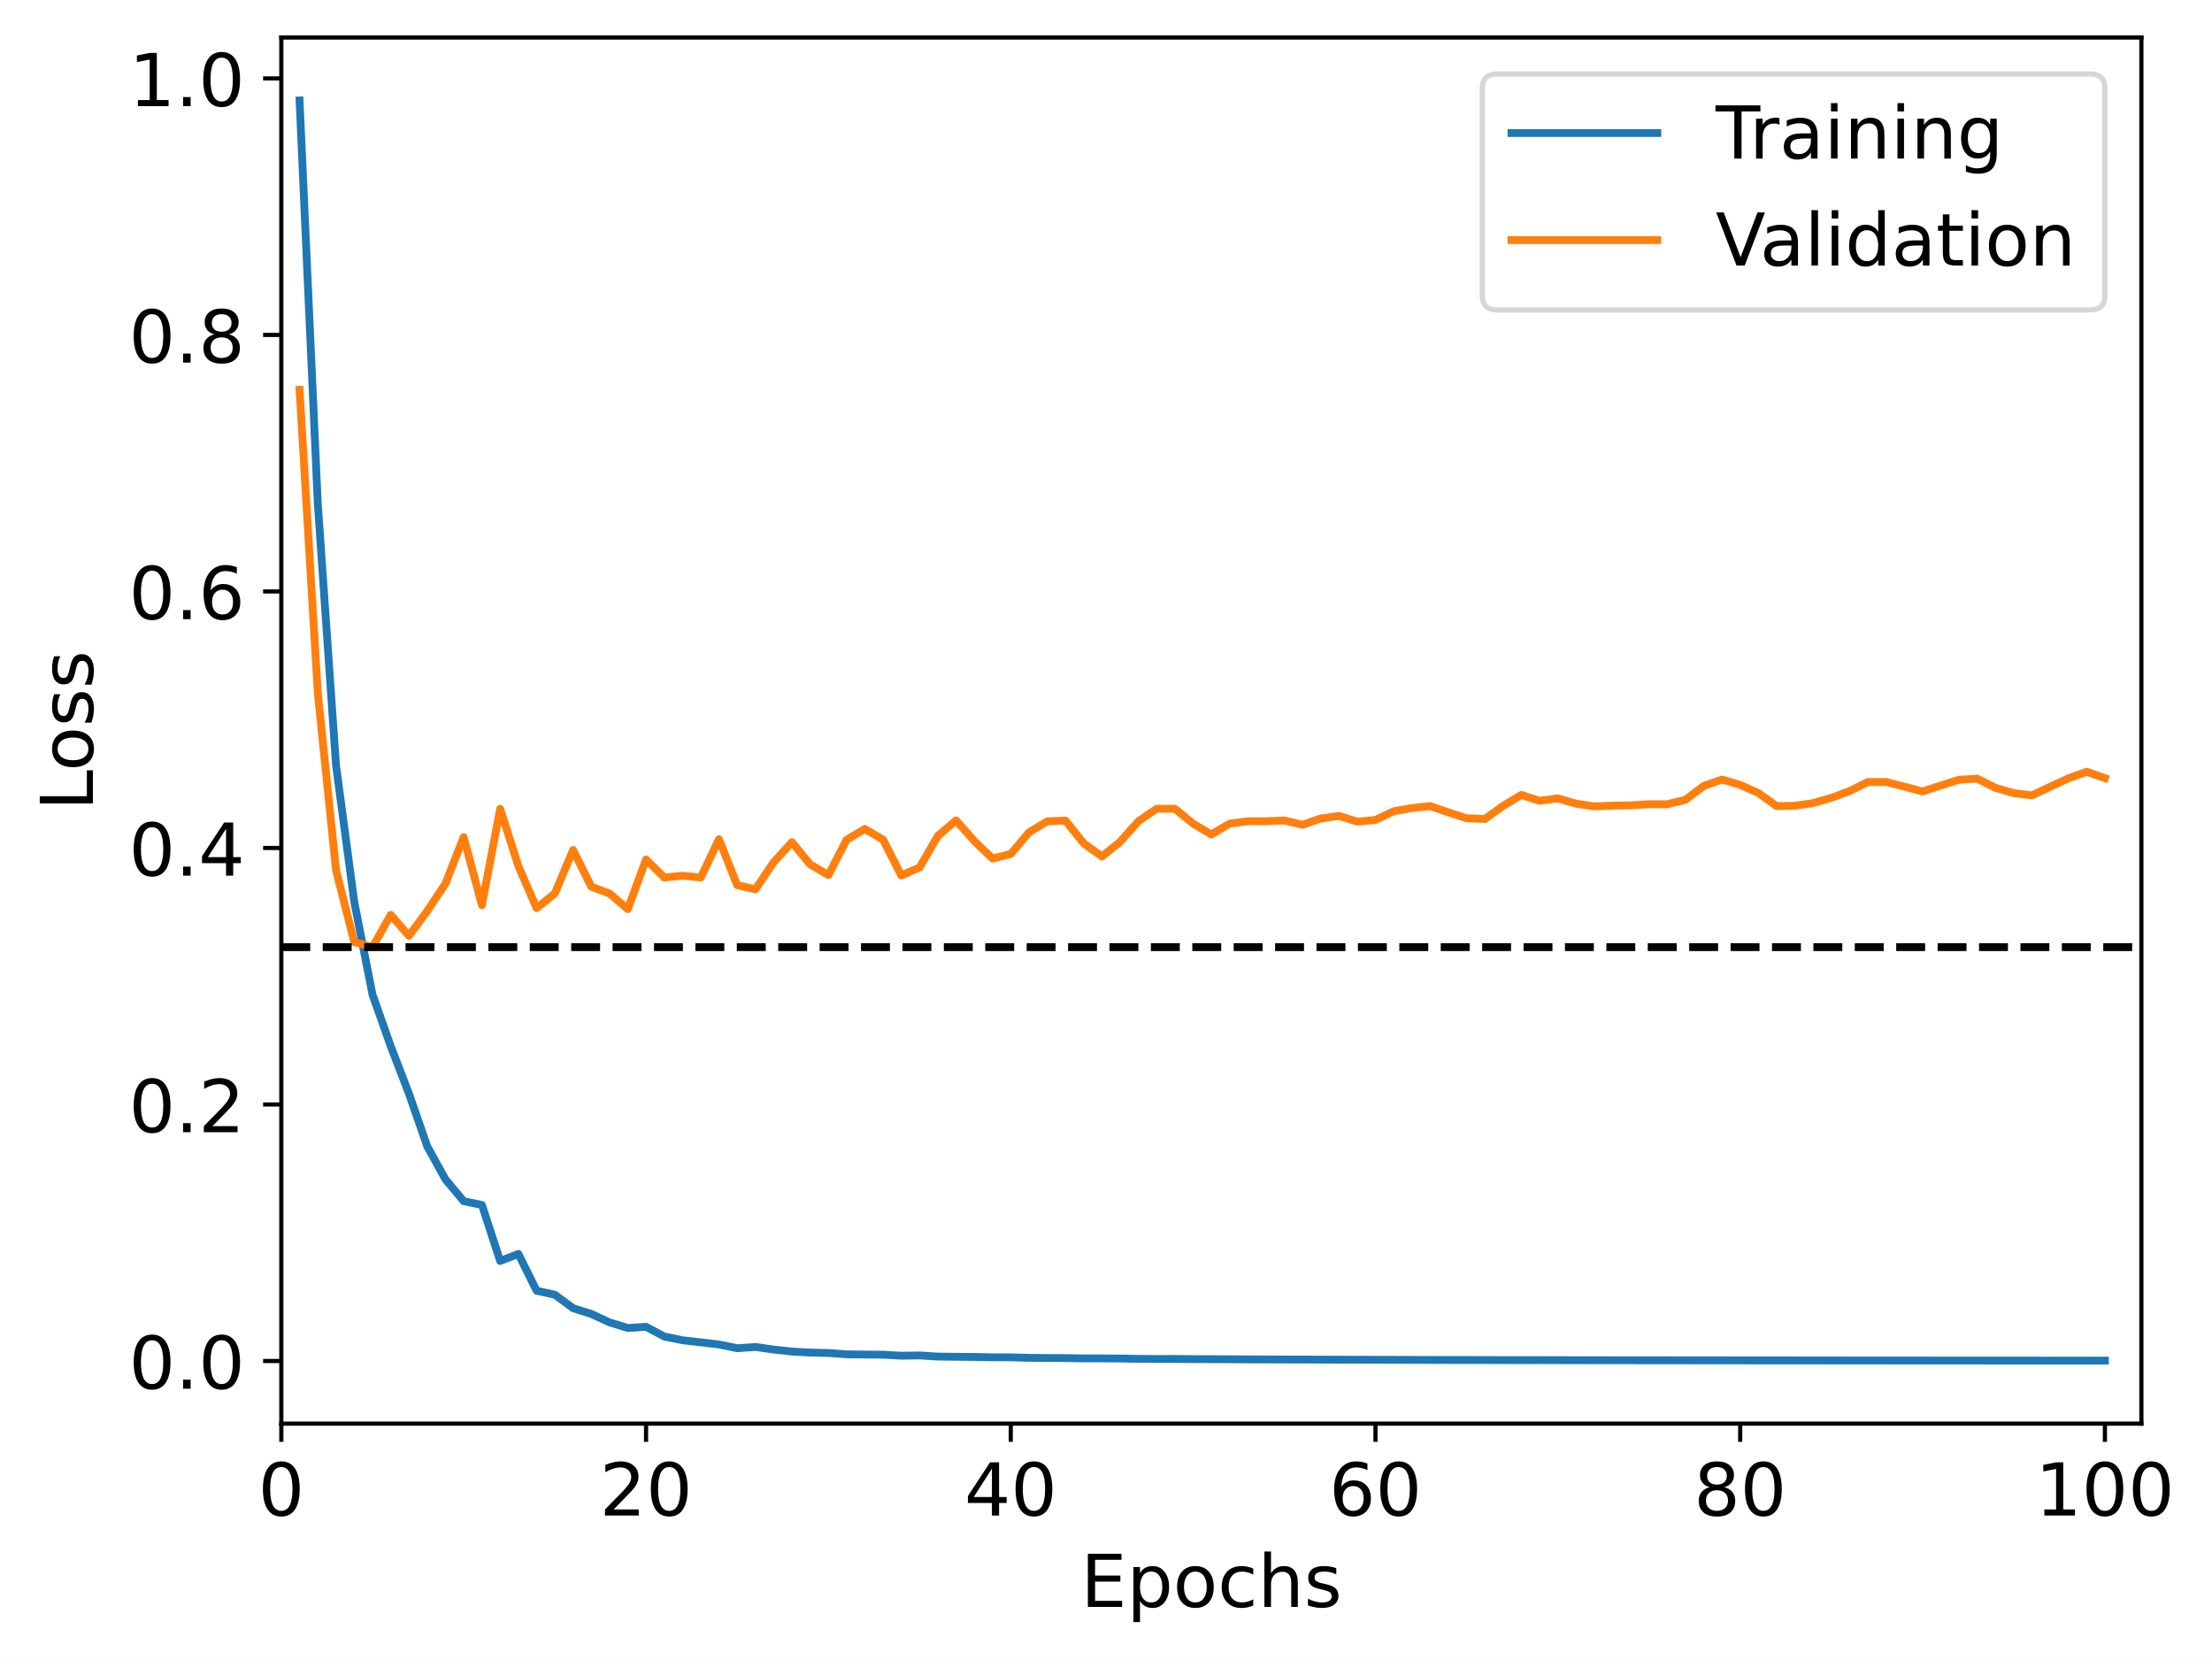
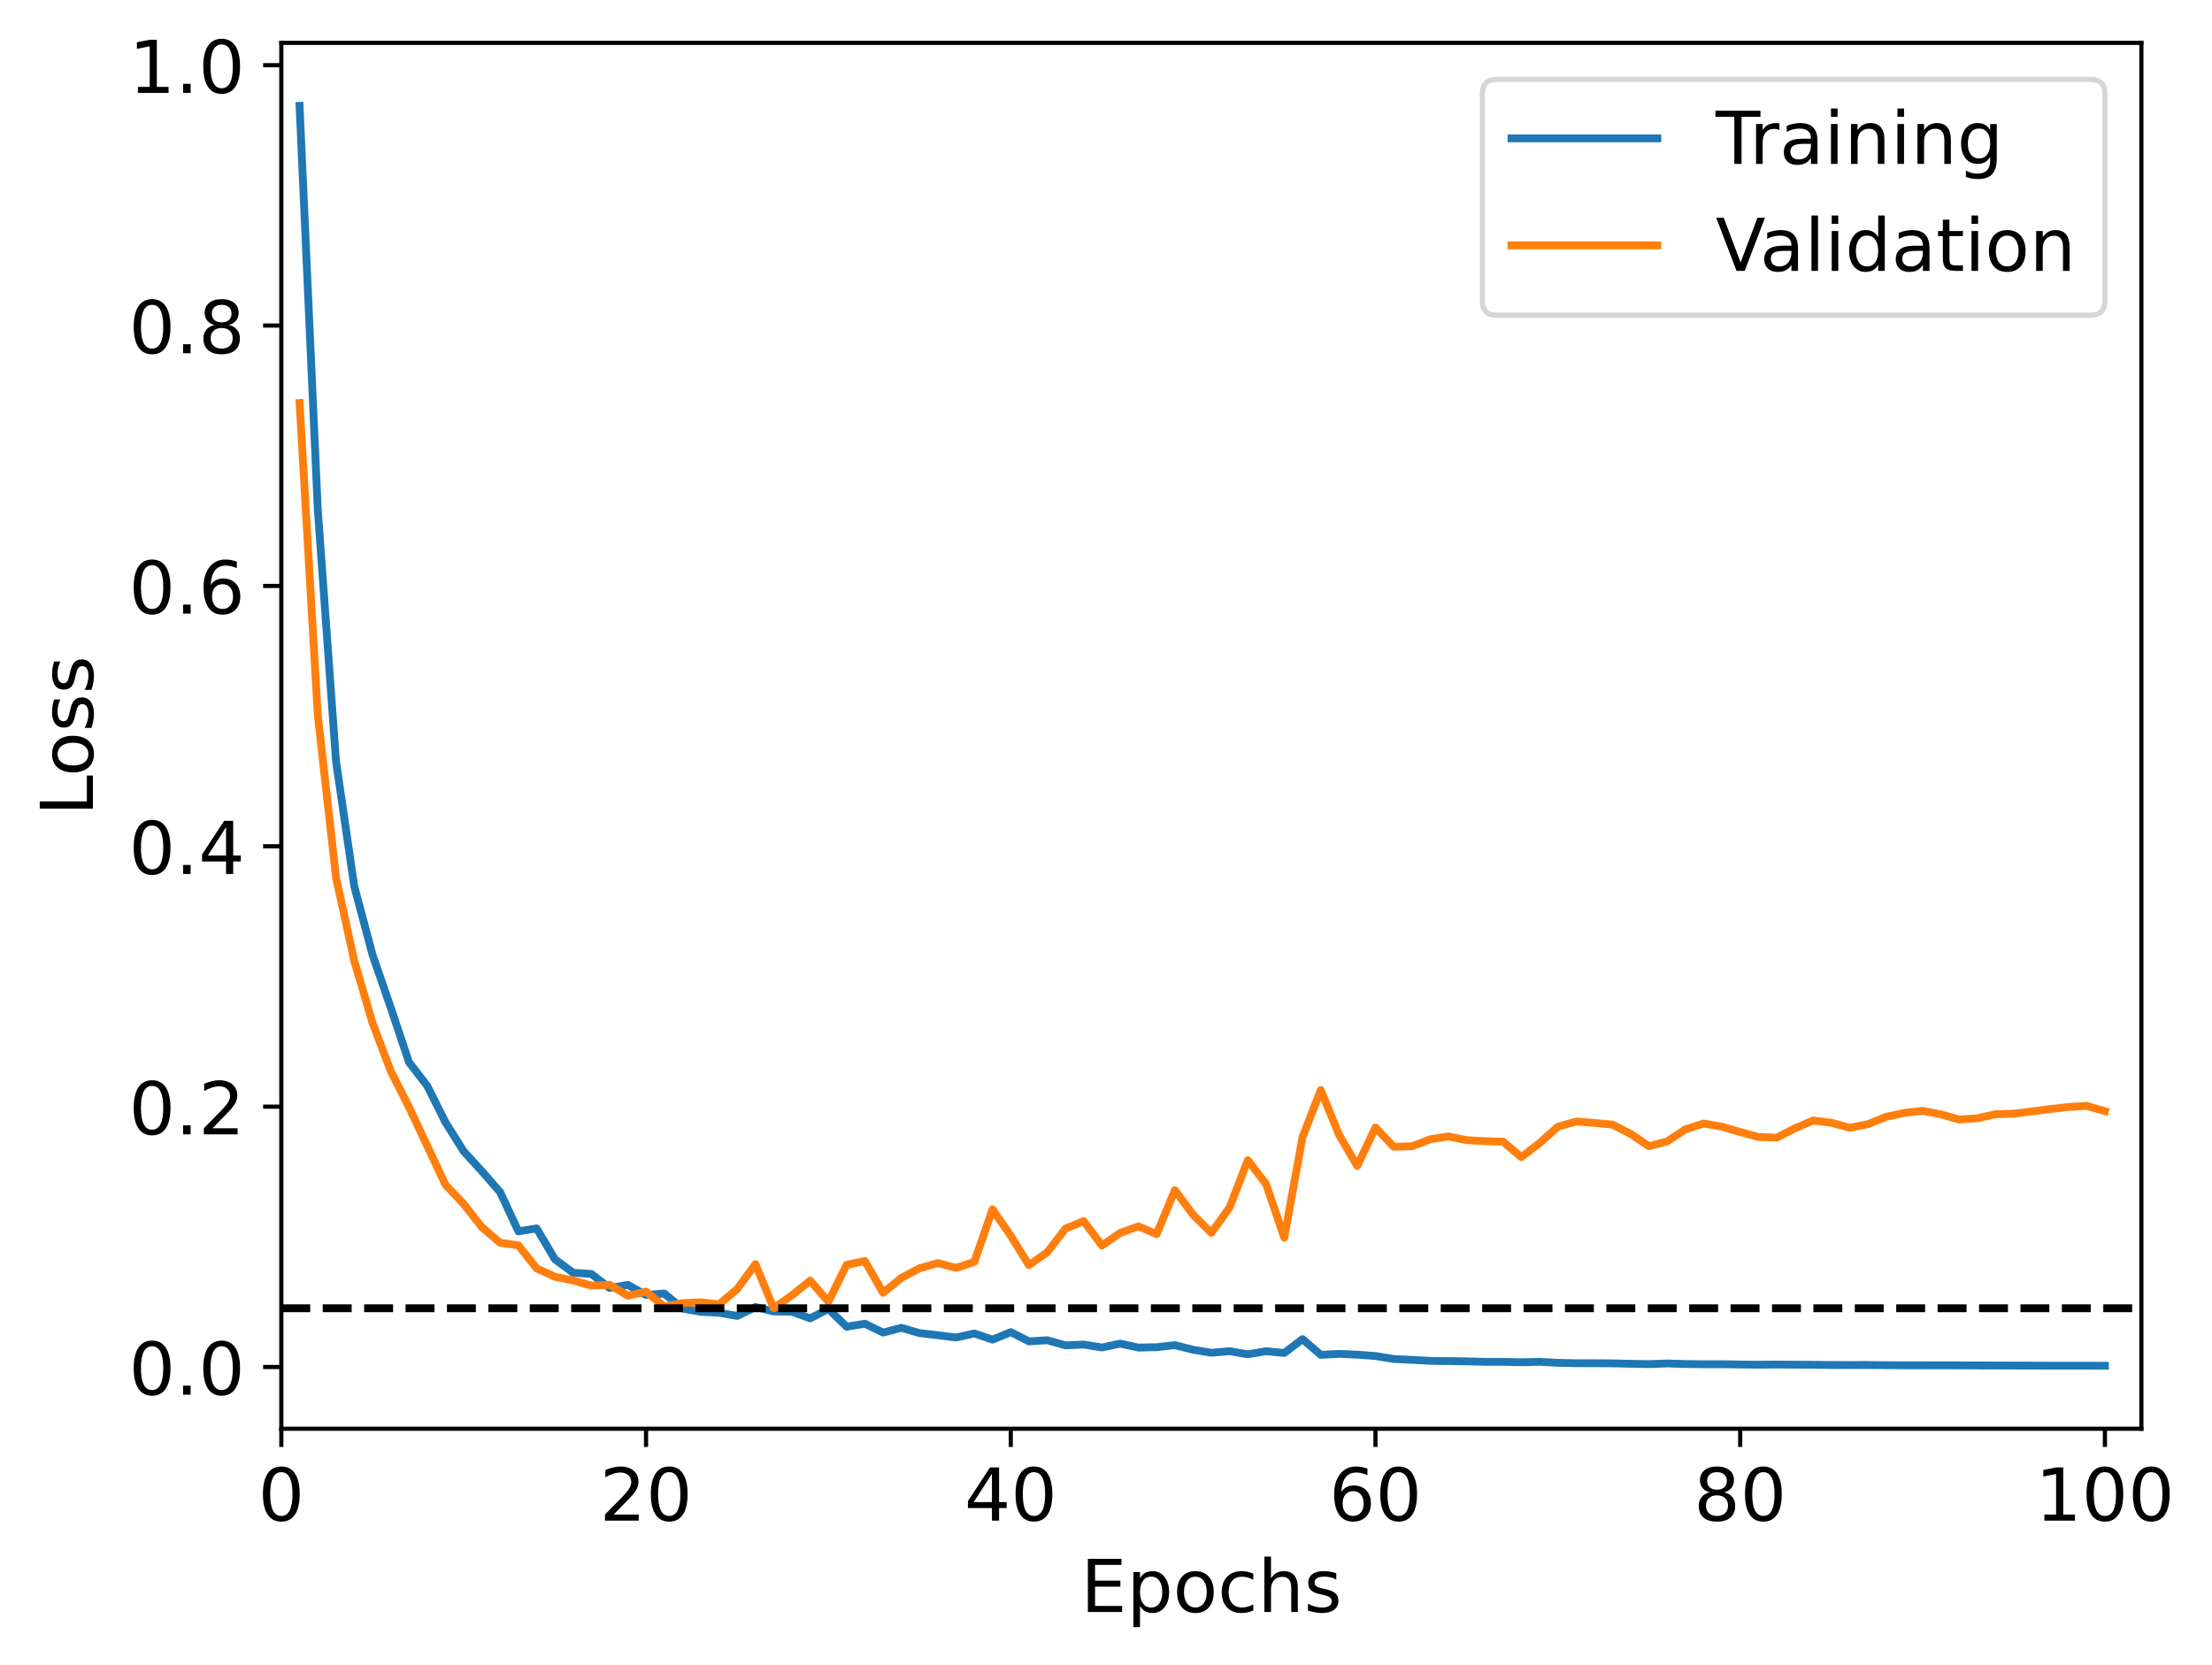
- <svg xmlns="http://www.w3.org/2000/svg" xmlns:xlink="http://www.w3.org/1999/xlink" width="424.693pt" height="318.611pt" viewBox="0 0 424.693 318.611" version="1.1">
+ <svg xmlns="http://www.w3.org/2000/svg" xmlns:xlink="http://www.w3.org/1999/xlink" width="424.693pt" height="319.641pt" viewBox="0 0 424.693 319.641" version="1.1">
  <defs>
    <style type="text/css">*{stroke-linejoin: round; stroke-linecap: butt}</style>
  </defs>
  <g id="figure_1">
    <g id="patch_1">
-       <path d="M 0 318.611  L 424.693 318.611  L 424.693 0  L 0 0  z " style="fill: #ffffff" />
+       <path d="M 0 319.641  L 424.693 319.641  L 424.693 0  L 0 0  z " style="fill: #ffffff" />
    </g>
    <g id="axes_1">
      <g id="patch_2">
-         <path d="M 54.014 273.312  L 411.134 273.312  L 411.134 7.2  L 54.014 7.2  z " style="fill: #ffffff" />
+         <path d="M 54.014 274.343  L 411.134 274.343  L 411.134 8.231  L 54.014 8.231  z " style="fill: #ffffff" />
      </g>
      <g id="matplotlib.axis_1">
        <g id="xtick_1">
          <g id="line2d_1">
            <defs>
-               <path id="m2369cf4eed" d="M 0 0  L 0 3.5  " style="stroke: #000000; stroke-width: 0.8" />
-             </defs>
-             <g>
-               <use xlink:href="#m2369cf4eed" x="54.014" y="273.312" style="stroke: #000000; stroke-width: 0.8" />
+               <path id="m0fa1e7e3eb" d="M 0 0  L 0 3.5  " style="stroke: #000000; stroke-width: 0.8" />
+             </defs>
+             <g>
+               <use xlink:href="#m0fa1e7e3eb" x="54.014" y="274.343" style="stroke: #000000; stroke-width: 0.8" />
            </g>
          </g>
          <g id="text_1">
-             <g transform="translate(49.56 290.9498) scale(0.14 -0.14)">
+             <g transform="translate(49.56 291.9805) scale(0.14 -0.14)">
              <defs>
                <path id="DejaVuSans-30" d="M 2034 4250  Q 1547 4250 1301 3770  Q 1056 3291 1056 2328  Q 1056 1369 1301 889  Q 1547 409 2034 409  Q 2525 409 2770 889  Q 3016 1369 3016 2328  Q 3016 3291 2770 3770  Q 2525 4250 2034 4250  z M 2034 4750  Q 2819 4750 3233 4129  Q 3647 3509 3647 2328  Q 3647 1150 3233 529  Q 2819 -91 2034 -91  Q 1250 -91 836 529  Q 422 1150 422 2328  Q 422 3509 836 4129  Q 1250 4750 2034 4750  z " transform="scale(0.015625)" />
              </defs>
              <use xlink:href="#DejaVuSans-30" />
            </g>
          </g>
        </g>
        <g id="xtick_2">
          <g id="line2d_2">
            <g>
-               <use xlink:href="#m2369cf4eed" x="124.037" y="273.312" style="stroke: #000000; stroke-width: 0.8" />
+               <use xlink:href="#m0fa1e7e3eb" x="124.037" y="274.343" style="stroke: #000000; stroke-width: 0.8" />
            </g>
          </g>
          <g id="text_2">
-             <g transform="translate(115.1298 290.9498) scale(0.14 -0.14)">
+             <g transform="translate(115.1298 291.9805) scale(0.14 -0.14)">
              <defs>
                <path id="DejaVuSans-32" d="M 1228 531  L 3431 531  L 3431 0  L 469 0  L 469 531  Q 828 903 1448 1529  Q 2069 2156 2228 2338  Q 2531 2678 2651 2914  Q 2772 3150 2772 3378  Q 2772 3750 2511 3984  Q 2250 4219 1831 4219  Q 1534 4219 1204 4116  Q 875 4013 500 3803  L 500 4441  Q 881 4594 1212 4672  Q 1544 4750 1819 4750  Q 2544 4750 2975 4387  Q 3406 4025 3406 3419  Q 3406 3131 3298 2873  Q 3191 2616 2906 2266  Q 2828 2175 2409 1742  Q 1991 1309 1228 531  z " transform="scale(0.015625)" />
              </defs>
              <use xlink:href="#DejaVuSans-32" />
              <use xlink:href="#DejaVuSans-30" x="63.623" />
            </g>
          </g>
        </g>
        <g id="xtick_3">
          <g id="line2d_3">
            <g>
-               <use xlink:href="#m2369cf4eed" x="194.061" y="273.312" style="stroke: #000000; stroke-width: 0.8" />
+               <use xlink:href="#m0fa1e7e3eb" x="194.061" y="274.343" style="stroke: #000000; stroke-width: 0.8" />
            </g>
          </g>
          <g id="text_3">
-             <g transform="translate(185.1533 290.9498) scale(0.14 -0.14)">
+             <g transform="translate(185.1533 291.9805) scale(0.14 -0.14)">
              <defs>
                <path id="DejaVuSans-34" d="M 2419 4116  L 825 1625  L 2419 1625  L 2419 4116  z M 2253 4666  L 3047 4666  L 3047 1625  L 3713 1625  L 3713 1100  L 3047 1100  L 3047 0  L 2419 0  L 2419 1100  L 313 1100  L 313 1709  L 2253 4666  z " transform="scale(0.015625)" />
              </defs>
              <use xlink:href="#DejaVuSans-34" />
              <use xlink:href="#DejaVuSans-30" x="63.623" />
            </g>
          </g>
        </g>
        <g id="xtick_4">
          <g id="line2d_4">
            <g>
-               <use xlink:href="#m2369cf4eed" x="264.084" y="273.312" style="stroke: #000000; stroke-width: 0.8" />
+               <use xlink:href="#m0fa1e7e3eb" x="264.084" y="274.343" style="stroke: #000000; stroke-width: 0.8" />
            </g>
          </g>
          <g id="text_4">
-             <g transform="translate(255.1768 290.9498) scale(0.14 -0.14)">
+             <g transform="translate(255.1768 291.9805) scale(0.14 -0.14)">
              <defs>
                <path id="DejaVuSans-36" d="M 2113 2584  Q 1688 2584 1439 2293  Q 1191 2003 1191 1497  Q 1191 994 1439 701  Q 1688 409 2113 409  Q 2538 409 2786 701  Q 3034 994 3034 1497  Q 3034 2003 2786 2293  Q 2538 2584 2113 2584  z M 3366 4563  L 3366 3988  Q 3128 4100 2886 4159  Q 2644 4219 2406 4219  Q 1781 4219 1451 3797  Q 1122 3375 1075 2522  Q 1259 2794 1537 2939  Q 1816 3084 2150 3084  Q 2853 3084 3261 2657  Q 3669 2231 3669 1497  Q 3669 778 3244 343  Q 2819 -91 2113 -91  Q 1303 -91 875 529  Q 447 1150 447 2328  Q 447 3434 972 4092  Q 1497 4750 2381 4750  Q 2619 4750 2861 4703  Q 3103 4656 3366 4563  z " transform="scale(0.015625)" />
              </defs>
              <use xlink:href="#DejaVuSans-36" />
              <use xlink:href="#DejaVuSans-30" x="63.623" />
            </g>
          </g>
        </g>
        <g id="xtick_5">
          <g id="line2d_5">
            <g>
-               <use xlink:href="#m2369cf4eed" x="334.108" y="273.312" style="stroke: #000000; stroke-width: 0.8" />
+               <use xlink:href="#m0fa1e7e3eb" x="334.108" y="274.343" style="stroke: #000000; stroke-width: 0.8" />
            </g>
          </g>
          <g id="text_5">
-             <g transform="translate(325.2004 290.9498) scale(0.14 -0.14)">
+             <g transform="translate(325.2004 291.9805) scale(0.14 -0.14)">
              <defs>
                <path id="DejaVuSans-38" d="M 2034 2216  Q 1584 2216 1326 1975  Q 1069 1734 1069 1313  Q 1069 891 1326 650  Q 1584 409 2034 409  Q 2484 409 2743 651  Q 3003 894 3003 1313  Q 3003 1734 2745 1975  Q 2488 2216 2034 2216  z M 1403 2484  Q 997 2584 770 2862  Q 544 3141 544 3541  Q 544 4100 942 4425  Q 1341 4750 2034 4750  Q 2731 4750 3128 4425  Q 3525 4100 3525 3541  Q 3525 3141 3298 2862  Q 3072 2584 2669 2484  Q 3125 2378 3379 2068  Q 3634 1759 3634 1313  Q 3634 634 3220 271  Q 2806 -91 2034 -91  Q 1263 -91 848 271  Q 434 634 434 1313  Q 434 1759 690 2068  Q 947 2378 1403 2484  z M 1172 3481  Q 1172 3119 1398 2916  Q 1625 2713 2034 2713  Q 2441 2713 2670 2916  Q 2900 3119 2900 3481  Q 2900 3844 2670 4047  Q 2441 4250 2034 4250  Q 1625 4250 1398 4047  Q 1172 3844 1172 3481  z " transform="scale(0.015625)" />
              </defs>
              <use xlink:href="#DejaVuSans-38" />
              <use xlink:href="#DejaVuSans-30" x="63.623" />
            </g>
          </g>
        </g>
        <g id="xtick_6">
          <g id="line2d_6">
            <g>
-               <use xlink:href="#m2369cf4eed" x="404.131" y="273.312" style="stroke: #000000; stroke-width: 0.8" />
+               <use xlink:href="#m0fa1e7e3eb" x="404.131" y="274.343" style="stroke: #000000; stroke-width: 0.8" />
            </g>
          </g>
          <g id="text_6">
-             <g transform="translate(390.7701 290.9498) scale(0.14 -0.14)">
+             <g transform="translate(390.7701 291.9805) scale(0.14 -0.14)">
              <defs>
                <path id="DejaVuSans-31" d="M 794 531  L 1825 531  L 1825 4091  L 703 3866  L 703 4441  L 1819 4666  L 2450 4666  L 2450 531  L 3481 531  L 3481 0  L 794 0  L 794 531  z " transform="scale(0.015625)" />
              </defs>
              <use xlink:href="#DejaVuSans-31" />
              <use xlink:href="#DejaVuSans-30" x="63.623" />
              <use xlink:href="#DejaVuSans-30" x="127.246" />
            </g>
          </g>
        </g>
        <g id="text_7">
-           <g transform="translate(207.4919 308.4992) scale(0.14 -0.14)">
+           <g transform="translate(207.4919 309.5299) scale(0.14 -0.14)">
            <defs>
              <path id="DejaVuSans-45" d="M 628 4666  L 3578 4666  L 3578 4134  L 1259 4134  L 1259 2753  L 3481 2753  L 3481 2222  L 1259 2222  L 1259 531  L 3634 531  L 3634 0  L 628 0  L 628 4666  z " transform="scale(0.015625)" />
              <path id="DejaVuSans-70" d="M 1159 525  L 1159 -1331  L 581 -1331  L 581 3500  L 1159 3500  L 1159 2969  Q 1341 3281 1617 3432  Q 1894 3584 2278 3584  Q 2916 3584 3314 3078  Q 3713 2572 3713 1747  Q 3713 922 3314 415  Q 2916 -91 2278 -91  Q 1894 -91 1617 61  Q 1341 213 1159 525  z M 3116 1747  Q 3116 2381 2855 2742  Q 2594 3103 2138 3103  Q 1681 3103 1420 2742  Q 1159 2381 1159 1747  Q 1159 1113 1420 752  Q 1681 391 2138 391  Q 2594 391 2855 752  Q 3116 1113 3116 1747  z " transform="scale(0.015625)" />
              <path id="DejaVuSans-6f" d="M 1959 3097  Q 1497 3097 1228 2736  Q 959 2375 959 1747  Q 959 1119 1226 758  Q 1494 397 1959 397  Q 2419 397 2687 759  Q 2956 1122 2956 1747  Q 2956 2369 2687 2733  Q 2419 3097 1959 3097  z M 1959 3584  Q 2709 3584 3137 3096  Q 3566 2609 3566 1747  Q 3566 888 3137 398  Q 2709 -91 1959 -91  Q 1206 -91 779 398  Q 353 888 353 1747  Q 353 2609 779 3096  Q 1206 3584 1959 3584  z " transform="scale(0.015625)" />
              <path id="DejaVuSans-63" d="M 3122 3366  L 3122 2828  Q 2878 2963 2633 3030  Q 2388 3097 2138 3097  Q 1578 3097 1268 2742  Q 959 2388 959 1747  Q 959 1106 1268 751  Q 1578 397 2138 397  Q 2388 397 2633 464  Q 2878 531 3122 666  L 3122 134  Q 2881 22 2623 -34  Q 2366 -91 2075 -91  Q 1284 -91 818 406  Q 353 903 353 1747  Q 353 2603 823 3093  Q 1294 3584 2113 3584  Q 2378 3584 2631 3529  Q 2884 3475 3122 3366  z " transform="scale(0.015625)" />
              <path id="DejaVuSans-68" d="M 3513 2113  L 3513 0  L 2938 0  L 2938 2094  Q 2938 2591 2744 2837  Q 2550 3084 2163 3084  Q 1697 3084 1428 2787  Q 1159 2491 1159 1978  L 1159 0  L 581 0  L 581 4863  L 1159 4863  L 1159 2956  Q 1366 3272 1645 3428  Q 1925 3584 2291 3584  Q 2894 3584 3203 3211  Q 3513 2838 3513 2113  z " transform="scale(0.015625)" />
              <path id="DejaVuSans-73" d="M 2834 3397  L 2834 2853  Q 2591 2978 2328 3040  Q 2066 3103 1784 3103  Q 1356 3103 1142 2972  Q 928 2841 928 2578  Q 928 2378 1081 2264  Q 1234 2150 1697 2047  L 1894 2003  Q 2506 1872 2764 1633  Q 3022 1394 3022 966  Q 3022 478 2636 193  Q 2250 -91 1575 -91  Q 1294 -91 989 -36  Q 684 19 347 128  L 347 722  Q 666 556 975 473  Q 1284 391 1588 391  Q 1994 391 2212 530  Q 2431 669 2431 922  Q 2431 1156 2273 1281  Q 2116 1406 1581 1522  L 1381 1569  Q 847 1681 609 1914  Q 372 2147 372 2553  Q 372 3047 722 3315  Q 1072 3584 1716 3584  Q 2034 3584 2315 3537  Q 2597 3491 2834 3397  z " transform="scale(0.015625)" />
            </defs>
            <use xlink:href="#DejaVuSans-45" />
            <use xlink:href="#DejaVuSans-70" x="63.184" />
            <use xlink:href="#DejaVuSans-6f" x="126.66" />
            <use xlink:href="#DejaVuSans-63" x="187.842" />
            <use xlink:href="#DejaVuSans-68" x="242.822" />
            <use xlink:href="#DejaVuSans-73" x="306.201" />
          </g>
        </g>
      </g>
      <g id="matplotlib.axis_2">
        <g id="ytick_1">
          <g id="line2d_7">
            <defs>
-               <path id="m1ad401e895" d="M 0 0  L -3.5 0  " style="stroke: #000000; stroke-width: 0.8" />
-             </defs>
-             <g>
-               <use xlink:href="#m1ad401e895" x="54.014" y="261.288" style="stroke: #000000; stroke-width: 0.8" />
+               <path id="meef7362b55" d="M 0 0  L -3.5 0  " style="stroke: #000000; stroke-width: 0.8" />
+             </defs>
+             <g>
+               <use xlink:href="#meef7362b55" x="54.014" y="262.49" style="stroke: #000000; stroke-width: 0.8" />
            </g>
          </g>
          <g id="text_8">
-             <g transform="translate(24.74938 266.6073) scale(0.14 -0.14)">
+             <g transform="translate(24.74938 267.8092) scale(0.14 -0.14)">
              <defs>
                <path id="DejaVuSans-2e" d="M 684 794  L 1344 794  L 1344 0  L 684 0  L 684 794  z " transform="scale(0.015625)" />
              </defs>
              <use xlink:href="#DejaVuSans-30" />
              <use xlink:href="#DejaVuSans-2e" x="63.623" />
              <use xlink:href="#DejaVuSans-30" x="95.41" />
            </g>
          </g>
        </g>
        <g id="ytick_2">
          <g id="line2d_8">
            <g>
-               <use xlink:href="#m1ad401e895" x="54.014" y="212.041" style="stroke: #000000; stroke-width: 0.8" />
+               <use xlink:href="#meef7362b55" x="54.014" y="212.496" style="stroke: #000000; stroke-width: 0.8" />
            </g>
          </g>
          <g id="text_9">
-             <g transform="translate(24.74938 217.3599) scale(0.14 -0.14)">
+             <g transform="translate(24.74938 217.8149) scale(0.14 -0.14)">
              <use xlink:href="#DejaVuSans-30" />
              <use xlink:href="#DejaVuSans-2e" x="63.623" />
              <use xlink:href="#DejaVuSans-32" x="95.41" />
            </g>
          </g>
        </g>
        <g id="ytick_3">
          <g id="line2d_9">
            <g>
-               <use xlink:href="#m1ad401e895" x="54.014" y="162.794" style="stroke: #000000; stroke-width: 0.8" />
+               <use xlink:href="#meef7362b55" x="54.014" y="162.502" style="stroke: #000000; stroke-width: 0.8" />
            </g>
          </g>
          <g id="text_10">
-             <g transform="translate(24.74938 168.1126) scale(0.14 -0.14)">
+             <g transform="translate(24.74938 167.8207) scale(0.14 -0.14)">
              <use xlink:href="#DejaVuSans-30" />
              <use xlink:href="#DejaVuSans-2e" x="63.623" />
              <use xlink:href="#DejaVuSans-34" x="95.41" />
            </g>
          </g>
        </g>
        <g id="ytick_4">
          <g id="line2d_10">
            <g>
-               <use xlink:href="#m1ad401e895" x="54.014" y="113.546" style="stroke: #000000; stroke-width: 0.8" />
+               <use xlink:href="#meef7362b55" x="54.014" y="112.507" style="stroke: #000000; stroke-width: 0.8" />
            </g>
          </g>
          <g id="text_11">
-             <g transform="translate(24.74938 118.8652) scale(0.14 -0.14)">
+             <g transform="translate(24.74938 117.8264) scale(0.14 -0.14)">
              <use xlink:href="#DejaVuSans-30" />
              <use xlink:href="#DejaVuSans-2e" x="63.623" />
              <use xlink:href="#DejaVuSans-36" x="95.41" />
            </g>
          </g>
        </g>
        <g id="ytick_5">
          <g id="line2d_11">
            <g>
-               <use xlink:href="#m1ad401e895" x="54.014" y="64.299" style="stroke: #000000; stroke-width: 0.8" />
+               <use xlink:href="#meef7362b55" x="54.014" y="62.513" style="stroke: #000000; stroke-width: 0.8" />
            </g>
          </g>
          <g id="text_12">
-             <g transform="translate(24.74938 69.61786) scale(0.14 -0.14)">
+             <g transform="translate(24.74938 67.83209) scale(0.14 -0.14)">
              <use xlink:href="#DejaVuSans-30" />
              <use xlink:href="#DejaVuSans-2e" x="63.623" />
              <use xlink:href="#DejaVuSans-38" x="95.41" />
            </g>
          </g>
        </g>
        <g id="ytick_6">
          <g id="line2d_12">
            <g>
-               <use xlink:href="#m1ad401e895" x="54.014" y="15.052" style="stroke: #000000; stroke-width: 0.8" />
+               <use xlink:href="#meef7362b55" x="54.014" y="12.519" style="stroke: #000000; stroke-width: 0.8" />
            </g>
          </g>
          <g id="text_13">
-             <g transform="translate(24.74938 20.37051) scale(0.14 -0.14)">
+             <g transform="translate(24.74938 17.83781) scale(0.14 -0.14)">
              <use xlink:href="#DejaVuSans-31" />
              <use xlink:href="#DejaVuSans-2e" x="63.623" />
              <use xlink:href="#DejaVuSans-30" x="95.41" />
            </g>
          </g>
        </g>
        <g id="text_14">
-           <g transform="translate(17.83781 155.6101) rotate(-90) scale(0.14 -0.14)">
+           <g transform="translate(17.83781 156.6408) rotate(-90) scale(0.14 -0.14)">
            <defs>
              <path id="DejaVuSans-4c" d="M 628 4666  L 1259 4666  L 1259 531  L 3531 531  L 3531 0  L 628 0  L 628 4666  z " transform="scale(0.015625)" />
            </defs>
            <use xlink:href="#DejaVuSans-4c" />
            <use xlink:href="#DejaVuSans-6f" x="53.963" />
            <use xlink:href="#DejaVuSans-73" x="115.145" />
            <use xlink:href="#DejaVuSans-73" x="167.244" />
          </g>
        </g>
      </g>
      <g id="line2d_13">
-         <path d="M 57.515 19.296  L 61.016 96.687  L 64.517 146.918  L 68.018 173.152  L 71.52 190.961  L 75.021 200.86  L 78.522 209.976  L 82.023 220.067  L 85.524 226.413  L 89.026 230.603  L 92.527 231.333  L 96.028 242.086  L 99.529 240.731  L 103.03 247.804  L 106.531 248.562  L 110.033 251.152  L 113.534 252.259  L 117.035 253.874  L 120.536 254.951  L 124.037 254.724  L 127.538 256.587  L 131.04 257.308  L 134.541 257.706  L 138.042 258.113  L 141.543 258.839  L 145.044 258.594  L 148.546 259.089  L 152.047 259.472  L 155.548 259.668  L 159.049 259.748  L 162.55 260.005  L 166.051 260.047  L 169.553 260.076  L 173.054 260.271  L 176.555 260.216  L 180.056 260.433  L 183.557 260.48  L 187.058 260.507  L 190.56 260.578  L 194.061 260.582  L 197.562 260.678  L 201.063 260.709  L 204.564 260.725  L 208.066 260.787  L 211.567 260.785  L 215.068 260.81  L 218.569 260.876  L 222.07 260.899  L 225.571 260.89  L 229.073 260.926  L 232.574 260.938  L 236.075 260.953  L 239.576 260.979  L 243.077 260.988  L 246.578 261.001  L 250.08 261.012  L 253.581 261.022  L 257.082 261.036  L 260.583 261.046  L 264.084 261.056  L 267.586 261.062  L 271.087 261.077  L 274.588 261.08  L 278.089 261.093  L 281.59 261.095  L 285.091 261.101  L 288.593 261.115  L 292.094 261.117  L 295.595 261.115  L 299.096 261.126  L 302.597 261.134  L 306.098 261.14  L 309.6 261.145  L 313.101 261.149  L 316.602 261.153  L 320.103 261.154  L 323.604 261.16  L 327.106 261.162  L 330.607 261.162  L 334.108 261.17  L 337.609 261.176  L 341.11 261.174  L 344.611 261.177  L 348.113 261.181  L 351.614 261.186  L 355.115 261.19  L 358.616 261.189  L 362.117 261.194  L 365.618 261.196  L 369.12 261.197  L 372.621 261.202  L 376.122 261.204  L 379.623 261.204  L 383.124 261.208  L 386.626 261.209  L 390.127 261.209  L 393.628 261.214  L 397.129 261.216  L 400.63 261.214  L 404.131 261.216  " clip-path="url(#p965706bb4f)" style="fill: none; stroke: #1f77b4; stroke-width: 1.5; stroke-linecap: square" />
+         <path d="M 57.515 20.327  L 61.016 97.863  L 64.517 146.21  L 68.018 170.196  L 71.52 183.323  L 75.021 193.491  L 78.522 203.962  L 82.023 208.502  L 85.524 215.492  L 89.026 221.073  L 92.527 224.905  L 96.028 228.916  L 99.529 236.437  L 103.03 235.878  L 106.531 241.792  L 110.033 244.389  L 113.534 244.623  L 117.035 247.311  L 120.536 246.717  L 124.037 248.657  L 127.538 248.377  L 131.04 251.263  L 134.541 251.892  L 138.042 252.071  L 141.543 252.681  L 145.044 250.971  L 148.546 251.824  L 152.047 251.867  L 155.548 253.145  L 159.049 251.35  L 162.55 254.754  L 166.051 254.179  L 169.553 255.881  L 173.054 254.963  L 176.555 255.977  L 180.056 256.386  L 183.557 256.828  L 187.058 256.052  L 190.56 257.231  L 194.061 255.791  L 197.562 257.571  L 201.063 257.343  L 204.564 258.335  L 208.066 258.173  L 211.567 258.747  L 215.068 257.997  L 218.569 258.756  L 222.07 258.687  L 225.571 258.293  L 229.073 259.177  L 232.574 259.751  L 236.075 259.449  L 239.576 260.05  L 243.077 259.457  L 246.578 259.79  L 250.08 257.132  L 253.581 260.158  L 257.082 259.969  L 260.583 260.118  L 264.084 260.384  L 267.586 260.948  L 271.087 261.116  L 274.588 261.31  L 278.089 261.353  L 281.59 261.406  L 285.091 261.496  L 288.593 261.501  L 292.094 261.58  L 295.595 261.484  L 299.096 261.687  L 302.597 261.761  L 306.098 261.762  L 309.6 261.79  L 313.101 261.866  L 316.602 261.931  L 320.103 261.811  L 323.604 261.914  L 327.106 261.958  L 330.607 261.954  L 334.108 262.011  L 337.609 262.049  L 341.11 262.016  L 344.611 262.04  L 348.113 262.062  L 351.614 262.104  L 355.115 262.108  L 358.616 262.104  L 362.117 262.138  L 365.618 262.159  L 369.12 262.16  L 372.621 262.164  L 376.122 262.173  L 379.623 262.19  L 383.124 262.201  L 386.626 262.214  L 390.127 262.22  L 393.628 262.234  L 397.129 262.232  L 400.63 262.233  L 404.131 262.247  " clip-path="url(#p0935582de5)" style="fill: none; stroke: #1f77b4; stroke-width: 1.5; stroke-linecap: square" />
      </g>
      <g id="line2d_14">
-         <path d="M 57.515 74.83  L 61.016 133.01  L 64.517 167.099  L 68.018 180.86  L 71.52 181.831  L 75.021 175.633  L 78.522 179.663  L 82.023 174.913  L 85.524 169.637  L 89.026 160.711  L 92.527 173.787  L 96.028 155.285  L 99.529 166.282  L 103.03 174.351  L 106.531 171.521  L 110.033 163.191  L 113.534 170.228  L 117.035 171.545  L 120.536 174.531  L 124.037 165.011  L 127.538 168.465  L 131.04 168.119  L 134.541 168.48  L 138.042 161.126  L 141.543 169.936  L 145.044 170.731  L 148.546 165.523  L 152.047 161.686  L 155.548 165.962  L 159.049 167.994  L 162.55 161.223  L 166.051 159.141  L 169.553 161.219  L 173.054 168.08  L 176.555 166.542  L 180.056 160.497  L 183.557 157.496  L 187.058 161.453  L 190.56 164.82  L 194.061 163.959  L 197.562 159.801  L 201.063 157.69  L 204.564 157.541  L 208.066 161.907  L 211.567 164.434  L 215.068 161.613  L 218.569 157.655  L 222.07 155.269  L 225.571 155.267  L 229.073 158.128  L 232.574 160.203  L 236.075 158.123  L 239.576 157.67  L 243.077 157.665  L 246.578 157.515  L 250.08 158.34  L 253.581 157.139  L 257.082 156.636  L 260.583 157.742  L 264.084 157.42  L 267.586 155.747  L 271.087 155.123  L 274.588 154.76  L 278.089 155.961  L 281.59 157.096  L 285.091 157.235  L 288.593 154.713  L 292.094 152.61  L 295.595 153.745  L 299.096 153.27  L 302.597 154.291  L 306.098 154.814  L 309.6 154.672  L 313.101 154.609  L 316.602 154.397  L 320.103 154.401  L 323.604 153.54  L 327.106 150.887  L 330.607 149.655  L 334.108 150.686  L 337.609 152.258  L 341.11 154.76  L 344.611 154.693  L 348.113 154.185  L 351.614 153.173  L 355.115 151.883  L 358.616 150.135  L 362.117 150.128  L 365.618 151.011  L 369.12 151.948  L 372.621 150.805  L 376.122 149.696  L 379.623 149.495  L 383.124 151.262  L 386.626 152.264  L 390.127 152.703  L 393.628 151.042  L 397.129 149.422  L 400.63 148.167  L 404.131 149.381  " clip-path="url(#p965706bb4f)" style="fill: none; stroke: #ff7f0e; stroke-width: 1.5; stroke-linecap: square" />
+         <path d="M 57.515 77.388  L 61.016 137.359  L 64.517 168.499  L 68.018 184.496  L 71.52 196.423  L 75.021 205.649  L 78.522 212.577  L 82.023 220.021  L 85.524 227.483  L 89.026 231.192  L 92.527 235.649  L 96.028 238.64  L 99.529 239.127  L 103.03 243.55  L 106.531 245.149  L 110.033 245.876  L 113.534 246.858  L 117.035 246.699  L 120.536 248.793  L 124.037 248.021  L 127.538 250.878  L 131.04 250.216  L 134.541 250.062  L 138.042 250.474  L 141.543 247.517  L 145.044 242.74  L 148.546 251.209  L 152.047 248.73  L 155.548 245.908  L 159.049 249.94  L 162.55 242.869  L 166.051 242.144  L 169.553 248.236  L 173.054 245.388  L 176.555 243.529  L 180.056 242.535  L 183.557 243.464  L 187.058 242.319  L 190.56 232.208  L 194.061 237.308  L 197.562 242.932  L 201.063 240.461  L 204.564 235.916  L 208.066 234.469  L 211.567 239.164  L 215.068 236.746  L 218.569 235.48  L 222.07 236.98  L 225.571 228.542  L 229.073 233.255  L 232.574 236.735  L 236.075 231.855  L 239.576 222.77  L 243.077 227.365  L 246.578 237.65  L 250.08 218.34  L 253.581 209.313  L 257.082 217.873  L 260.583 223.875  L 264.084 216.498  L 267.586 220.202  L 271.087 220.105  L 274.588 218.761  L 278.089 218.218  L 281.59 218.925  L 285.091 219.122  L 288.593 219.23  L 292.094 222.189  L 295.595 219.491  L 299.096 216.358  L 302.597 215.35  L 306.098 215.615  L 309.6 215.941  L 313.101 217.738  L 316.602 220.098  L 320.103 219.158  L 323.604 216.849  L 327.106 215.734  L 330.607 216.35  L 334.108 217.372  L 337.609 218.311  L 341.11 218.451  L 344.611 216.665  L 348.113 215.155  L 351.614 215.594  L 355.115 216.55  L 358.616 215.874  L 362.117 214.454  L 365.618 213.709  L 369.12 213.296  L 372.621 213.964  L 376.122 214.972  L 379.623 214.729  L 383.124 213.955  L 386.626 213.837  L 390.127 213.412  L 393.628 212.959  L 397.129 212.56  L 400.63 212.345  L 404.131 213.36  " clip-path="url(#p0935582de5)" style="fill: none; stroke: #ff7f0e; stroke-width: 1.5; stroke-linecap: square" />
      </g>
      <g id="line2d_15">
-         <path d="M 54.014 181.831  L 411.134 181.831  " clip-path="url(#p965706bb4f)" style="fill: none; stroke-dasharray: 5.55,2.4; stroke-dashoffset: 0; stroke: #000000; stroke-width: 1.5" />
+         <path d="M 54.014 251.209  L 411.134 251.209  " clip-path="url(#p0935582de5)" style="fill: none; stroke-dasharray: 5.55,2.4; stroke-dashoffset: 0; stroke: #000000; stroke-width: 1.5" />
      </g>
      <g id="patch_3">
-         <path d="M 54.014 273.312  L 54.014 7.2  " style="fill: none; stroke: #000000; stroke-width: 0.8; stroke-linejoin: miter; stroke-linecap: square" />
+         <path d="M 54.014 274.343  L 54.014 8.231  " style="fill: none; stroke: #000000; stroke-width: 0.8; stroke-linejoin: miter; stroke-linecap: square" />
      </g>
      <g id="patch_4">
-         <path d="M 411.134 273.312  L 411.134 7.2  " style="fill: none; stroke: #000000; stroke-width: 0.8; stroke-linejoin: miter; stroke-linecap: square" />
+         <path d="M 411.134 274.343  L 411.134 8.231  " style="fill: none; stroke: #000000; stroke-width: 0.8; stroke-linejoin: miter; stroke-linecap: square" />
      </g>
      <g id="patch_5">
-         <path d="M 54.014 273.312  L 411.134 273.312  " style="fill: none; stroke: #000000; stroke-width: 0.8; stroke-linejoin: miter; stroke-linecap: square" />
+         <path d="M 54.014 274.343  L 411.134 274.343  " style="fill: none; stroke: #000000; stroke-width: 0.8; stroke-linejoin: miter; stroke-linecap: square" />
      </g>
      <g id="patch_6">
-         <path d="M 54.014 7.2  L 411.134 7.2  " style="fill: none; stroke: #000000; stroke-width: 0.8; stroke-linejoin: miter; stroke-linecap: square" />
+         <path d="M 54.014 8.231  L 411.134 8.231  " style="fill: none; stroke: #000000; stroke-width: 0.8; stroke-linejoin: miter; stroke-linecap: square" />
      </g>
      <g id="legend_1">
        <g id="patch_7">
-           <path d="M 287.4 59.499  L 401.334 59.499  Q 404.134 59.499 404.134 56.699  L 404.134 17  Q 404.134 14.2 401.334 14.2  L 287.4 14.2  Q 284.6 14.2 284.6 17  L 284.6 56.699  Q 284.6 59.499 287.4 59.499  z " style="fill: #ffffff; opacity: 0.8; stroke: #cccccc; stroke-linejoin: miter" />
+           <path d="M 287.4 60.529  L 401.334 60.529  Q 404.134 60.529 404.134 57.729  L 404.134 18.031  Q 404.134 15.231 401.334 15.231  L 287.4 15.231  Q 284.6 15.231 284.6 18.031  L 284.6 57.729  Q 284.6 60.529 287.4 60.529  z " style="fill: #ffffff; opacity: 0.8; stroke: #cccccc; stroke-linejoin: miter" />
        </g>
        <g id="line2d_16">
-           <path d="M 290.2 25.538  L 304.2 25.538  L 318.2 25.538  " style="fill: none; stroke: #1f77b4; stroke-width: 1.5; stroke-linecap: square" />
+           <path d="M 290.2 26.569  L 304.2 26.569  L 318.2 26.569  " style="fill: none; stroke: #1f77b4; stroke-width: 1.5; stroke-linecap: square" />
        </g>
        <g id="text_15">
-           <g transform="translate(329.4 30.43781) scale(0.14 -0.14)">
+           <g transform="translate(329.4 31.46854) scale(0.14 -0.14)">
            <defs>
              <path id="DejaVuSans-54" d="M -19 4666  L 3928 4666  L 3928 4134  L 2272 4134  L 2272 0  L 1638 0  L 1638 4134  L -19 4134  L -19 4666  z " transform="scale(0.015625)" />
              <path id="DejaVuSans-72" d="M 2631 2963  Q 2534 3019 2420 3045  Q 2306 3072 2169 3072  Q 1681 3072 1420 2755  Q 1159 2438 1159 1844  L 1159 0  L 581 0  L 581 3500  L 1159 3500  L 1159 2956  Q 1341 3275 1631 3429  Q 1922 3584 2338 3584  Q 2397 3584 2469 3576  Q 2541 3569 2628 3553  L 2631 2963  z " transform="scale(0.015625)" />
              <path id="DejaVuSans-61" d="M 2194 1759  Q 1497 1759 1228 1600  Q 959 1441 959 1056  Q 959 750 1161 570  Q 1363 391 1709 391  Q 2188 391 2477 730  Q 2766 1069 2766 1631  L 2766 1759  L 2194 1759  z M 3341 1997  L 3341 0  L 2766 0  L 2766 531  Q 2569 213 2275 61  Q 1981 -91 1556 -91  Q 1019 -91 701 211  Q 384 513 384 1019  Q 384 1609 779 1909  Q 1175 2209 1959 2209  L 2766 2209  L 2766 2266  Q 2766 2663 2505 2880  Q 2244 3097 1772 3097  Q 1472 3097 1187 3025  Q 903 2953 641 2809  L 641 3341  Q 956 3463 1253 3523  Q 1550 3584 1831 3584  Q 2591 3584 2966 3190  Q 3341 2797 3341 1997  z " transform="scale(0.015625)" />
              <path id="DejaVuSans-69" d="M 603 3500  L 1178 3500  L 1178 0  L 603 0  L 603 3500  z M 603 4863  L 1178 4863  L 1178 4134  L 603 4134  L 603 4863  z " transform="scale(0.015625)" />
              <path id="DejaVuSans-6e" d="M 3513 2113  L 3513 0  L 2938 0  L 2938 2094  Q 2938 2591 2744 2837  Q 2550 3084 2163 3084  Q 1697 3084 1428 2787  Q 1159 2491 1159 1978  L 1159 0  L 581 0  L 581 3500  L 1159 3500  L 1159 2956  Q 1366 3272 1645 3428  Q 1925 3584 2291 3584  Q 2894 3584 3203 3211  Q 3513 2838 3513 2113  z " transform="scale(0.015625)" />
              <path id="DejaVuSans-67" d="M 2906 1791  Q 2906 2416 2648 2759  Q 2391 3103 1925 3103  Q 1463 3103 1205 2759  Q 947 2416 947 1791  Q 947 1169 1205 825  Q 1463 481 1925 481  Q 2391 481 2648 825  Q 2906 1169 2906 1791  z M 3481 434  Q 3481 -459 3084 -895  Q 2688 -1331 1869 -1331  Q 1566 -1331 1297 -1286  Q 1028 -1241 775 -1147  L 775 -588  Q 1028 -725 1275 -790  Q 1522 -856 1778 -856  Q 2344 -856 2625 -561  Q 2906 -266 2906 331  L 2906 616  Q 2728 306 2450 153  Q 2172 0 1784 0  Q 1141 0 747 490  Q 353 981 353 1791  Q 353 2603 747 3093  Q 1141 3584 1784 3584  Q 2172 3584 2450 3431  Q 2728 3278 2906 2969  L 2906 3500  L 3481 3500  L 3481 434  z " transform="scale(0.015625)" />
            </defs>
            <use xlink:href="#DejaVuSans-54" />
            <use xlink:href="#DejaVuSans-72" x="46.334" />
            <use xlink:href="#DejaVuSans-61" x="87.447" />
            <use xlink:href="#DejaVuSans-69" x="148.727" />
            <use xlink:href="#DejaVuSans-6e" x="176.51" />
            <use xlink:href="#DejaVuSans-69" x="239.889" />
            <use xlink:href="#DejaVuSans-6e" x="267.672" />
            <use xlink:href="#DejaVuSans-67" x="331.051" />
          </g>
        </g>
        <g id="line2d_17">
-           <path d="M 290.2 46.087  L 304.2 46.087  L 318.2 46.087  " style="fill: none; stroke: #ff7f0e; stroke-width: 1.5; stroke-linecap: square" />
+           <path d="M 290.2 47.118  L 304.2 47.118  L 318.2 47.118  " style="fill: none; stroke: #ff7f0e; stroke-width: 1.5; stroke-linecap: square" />
        </g>
        <g id="text_16">
-           <g transform="translate(329.4 50.98719) scale(0.14 -0.14)">
+           <g transform="translate(329.4 52.01792) scale(0.14 -0.14)">
            <defs>
              <path id="DejaVuSans-56" d="M 1831 0  L 50 4666  L 709 4666  L 2188 738  L 3669 4666  L 4325 4666  L 2547 0  L 1831 0  z " transform="scale(0.015625)" />
              <path id="DejaVuSans-6c" d="M 603 4863  L 1178 4863  L 1178 0  L 603 0  L 603 4863  z " transform="scale(0.015625)" />
              <path id="DejaVuSans-64" d="M 2906 2969  L 2906 4863  L 3481 4863  L 3481 0  L 2906 0  L 2906 525  Q 2725 213 2448 61  Q 2172 -91 1784 -91  Q 1150 -91 751 415  Q 353 922 353 1747  Q 353 2572 751 3078  Q 1150 3584 1784 3584  Q 2172 3584 2448 3432  Q 2725 3281 2906 2969  z M 947 1747  Q 947 1113 1208 752  Q 1469 391 1925 391  Q 2381 391 2643 752  Q 2906 1113 2906 1747  Q 2906 2381 2643 2742  Q 2381 3103 1925 3103  Q 1469 3103 1208 2742  Q 947 2381 947 1747  z " transform="scale(0.015625)" />
              <path id="DejaVuSans-74" d="M 1172 4494  L 1172 3500  L 2356 3500  L 2356 3053  L 1172 3053  L 1172 1153  Q 1172 725 1289 603  Q 1406 481 1766 481  L 2356 481  L 2356 0  L 1766 0  Q 1100 0 847 248  Q 594 497 594 1153  L 594 3053  L 172 3053  L 172 3500  L 594 3500  L 594 4494  L 1172 4494  z " transform="scale(0.015625)" />
            </defs>
            <use xlink:href="#DejaVuSans-56" />
            <use xlink:href="#DejaVuSans-61" x="60.658" />
            <use xlink:href="#DejaVuSans-6c" x="121.938" />
            <use xlink:href="#DejaVuSans-69" x="149.721" />
            <use xlink:href="#DejaVuSans-64" x="177.504" />
            <use xlink:href="#DejaVuSans-61" x="240.98" />
            <use xlink:href="#DejaVuSans-74" x="302.26" />
            <use xlink:href="#DejaVuSans-69" x="341.469" />
            <use xlink:href="#DejaVuSans-6f" x="369.252" />
            <use xlink:href="#DejaVuSans-6e" x="430.434" />
          </g>
        </g>
      </g>
    </g>
  </g>
  <defs>
-     <clipPath id="p965706bb4f">
-       <rect x="54.014" y="7.2" width="357.12" height="266.112" />
+     <clipPath id="p0935582de5">
+       <rect x="54.014" y="8.231" width="357.12" height="266.112" />
    </clipPath>
  </defs>
</svg>
